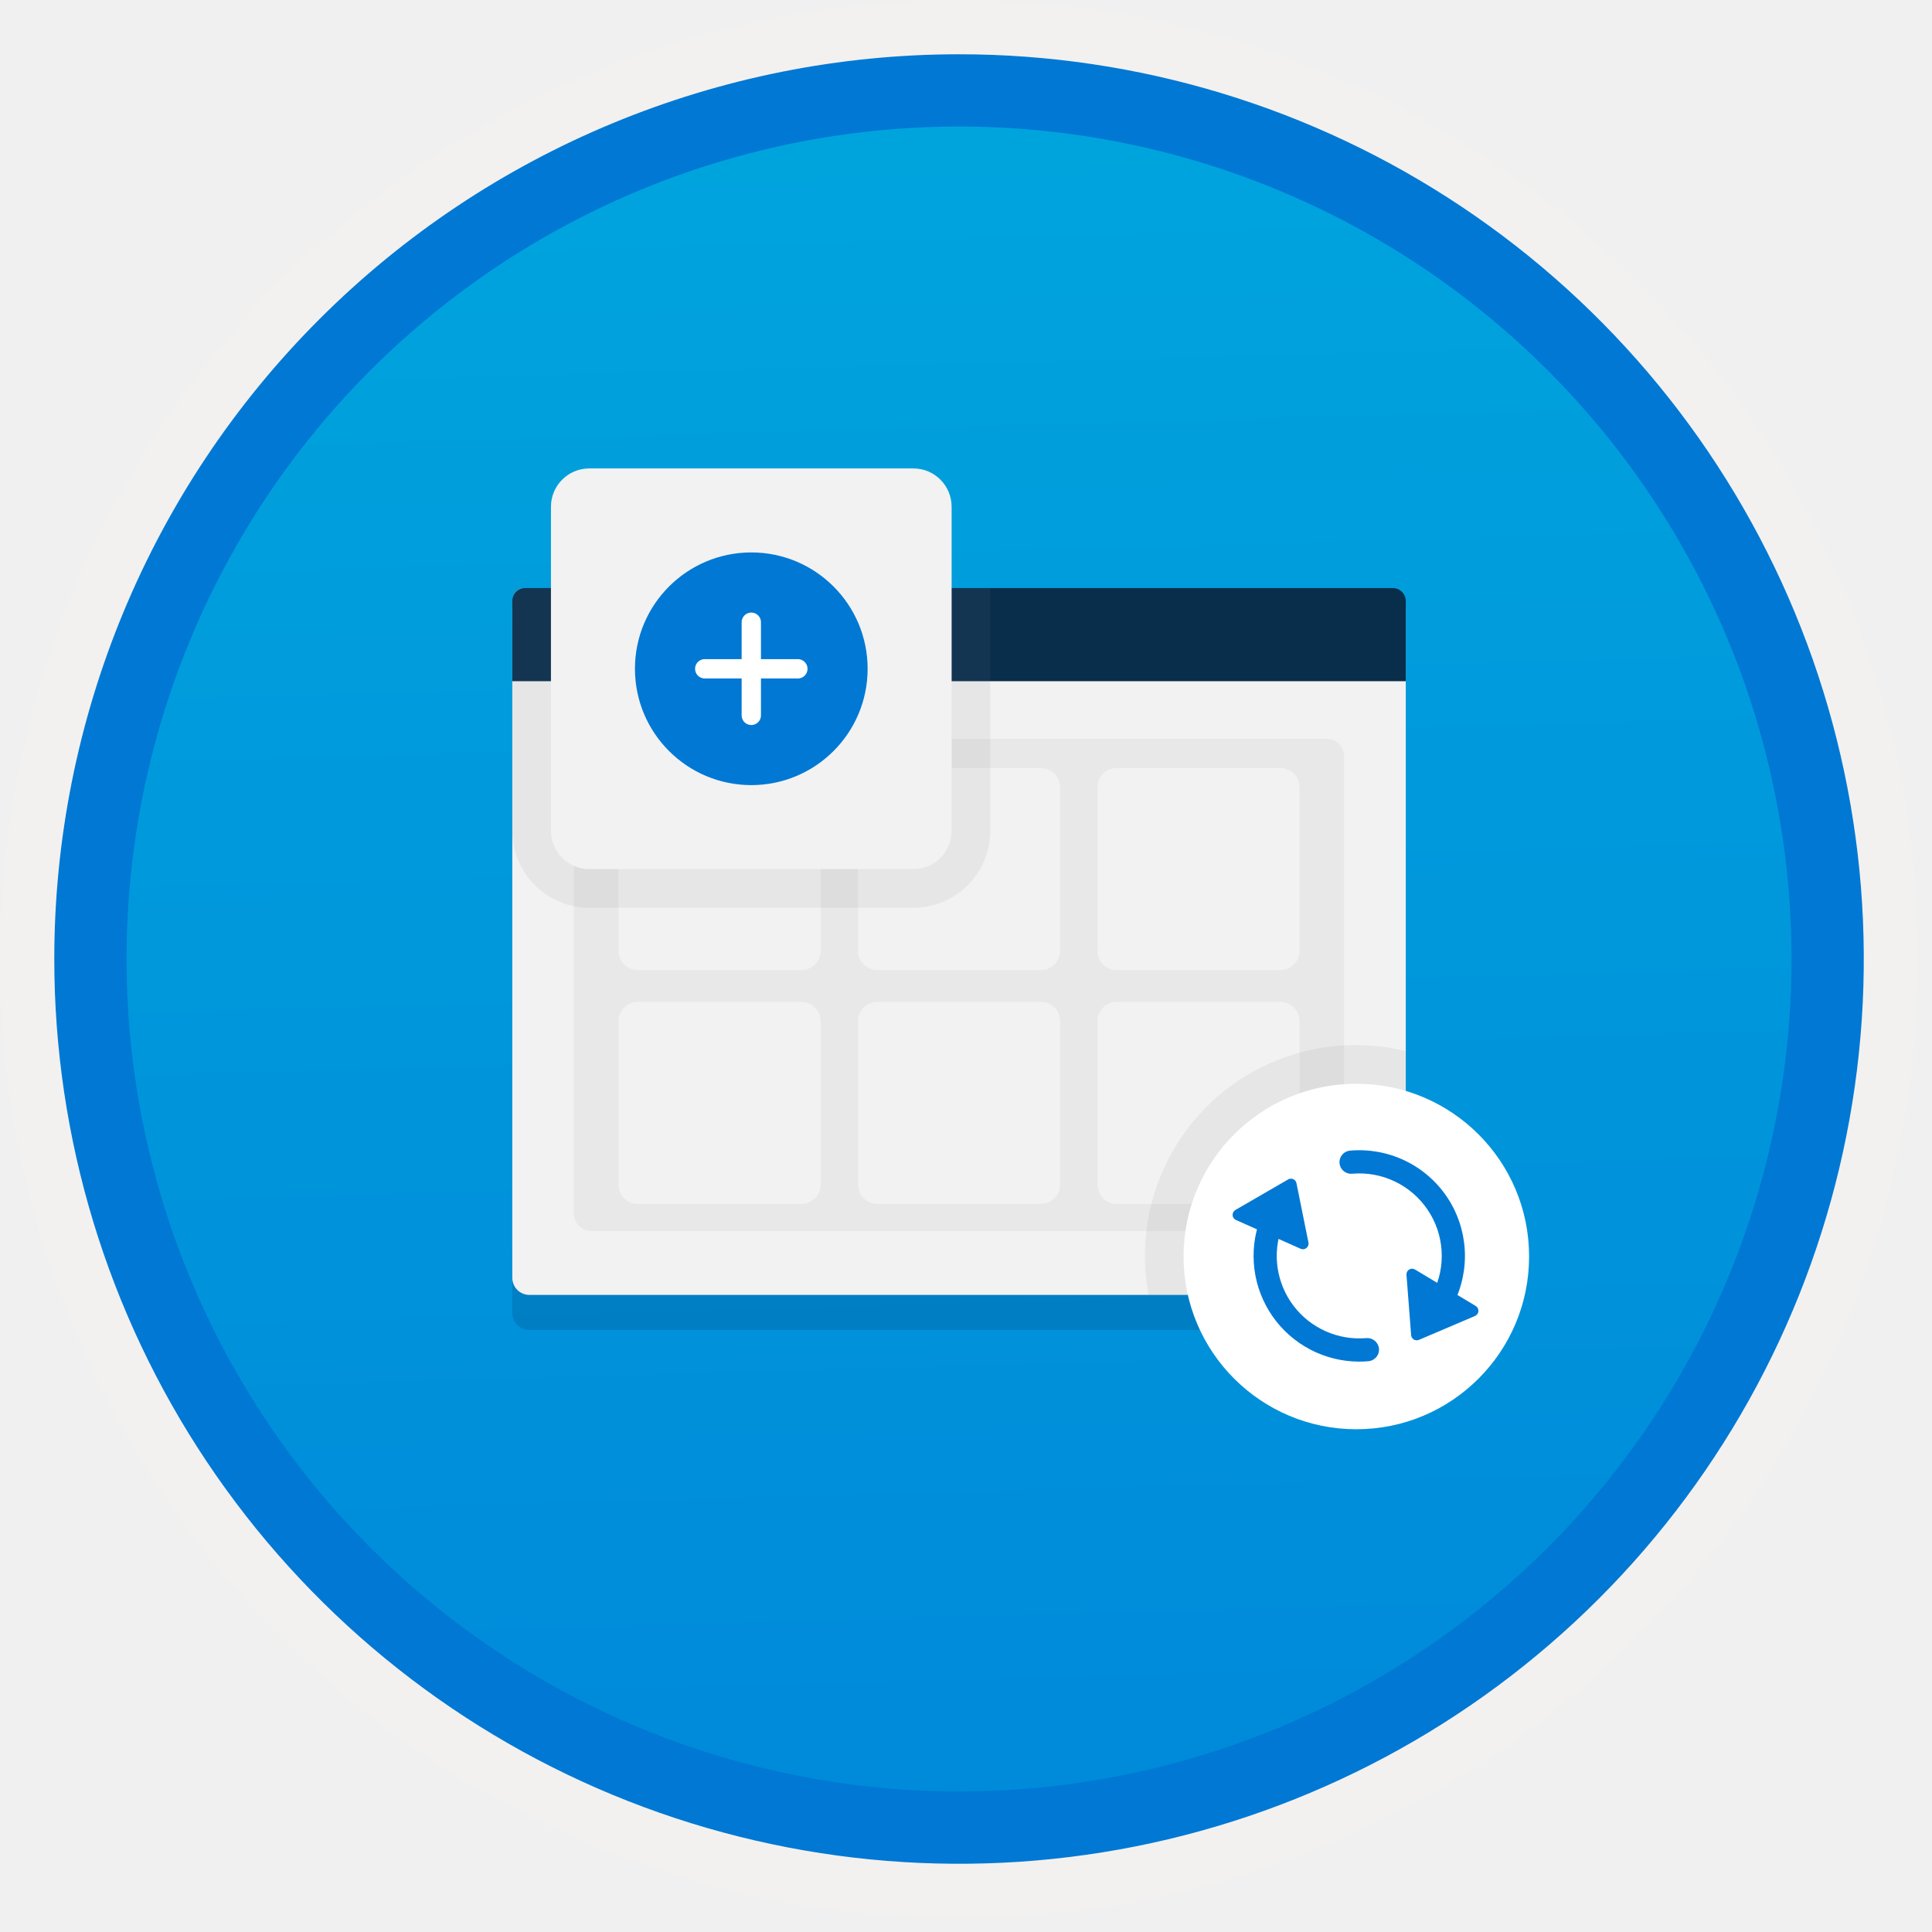
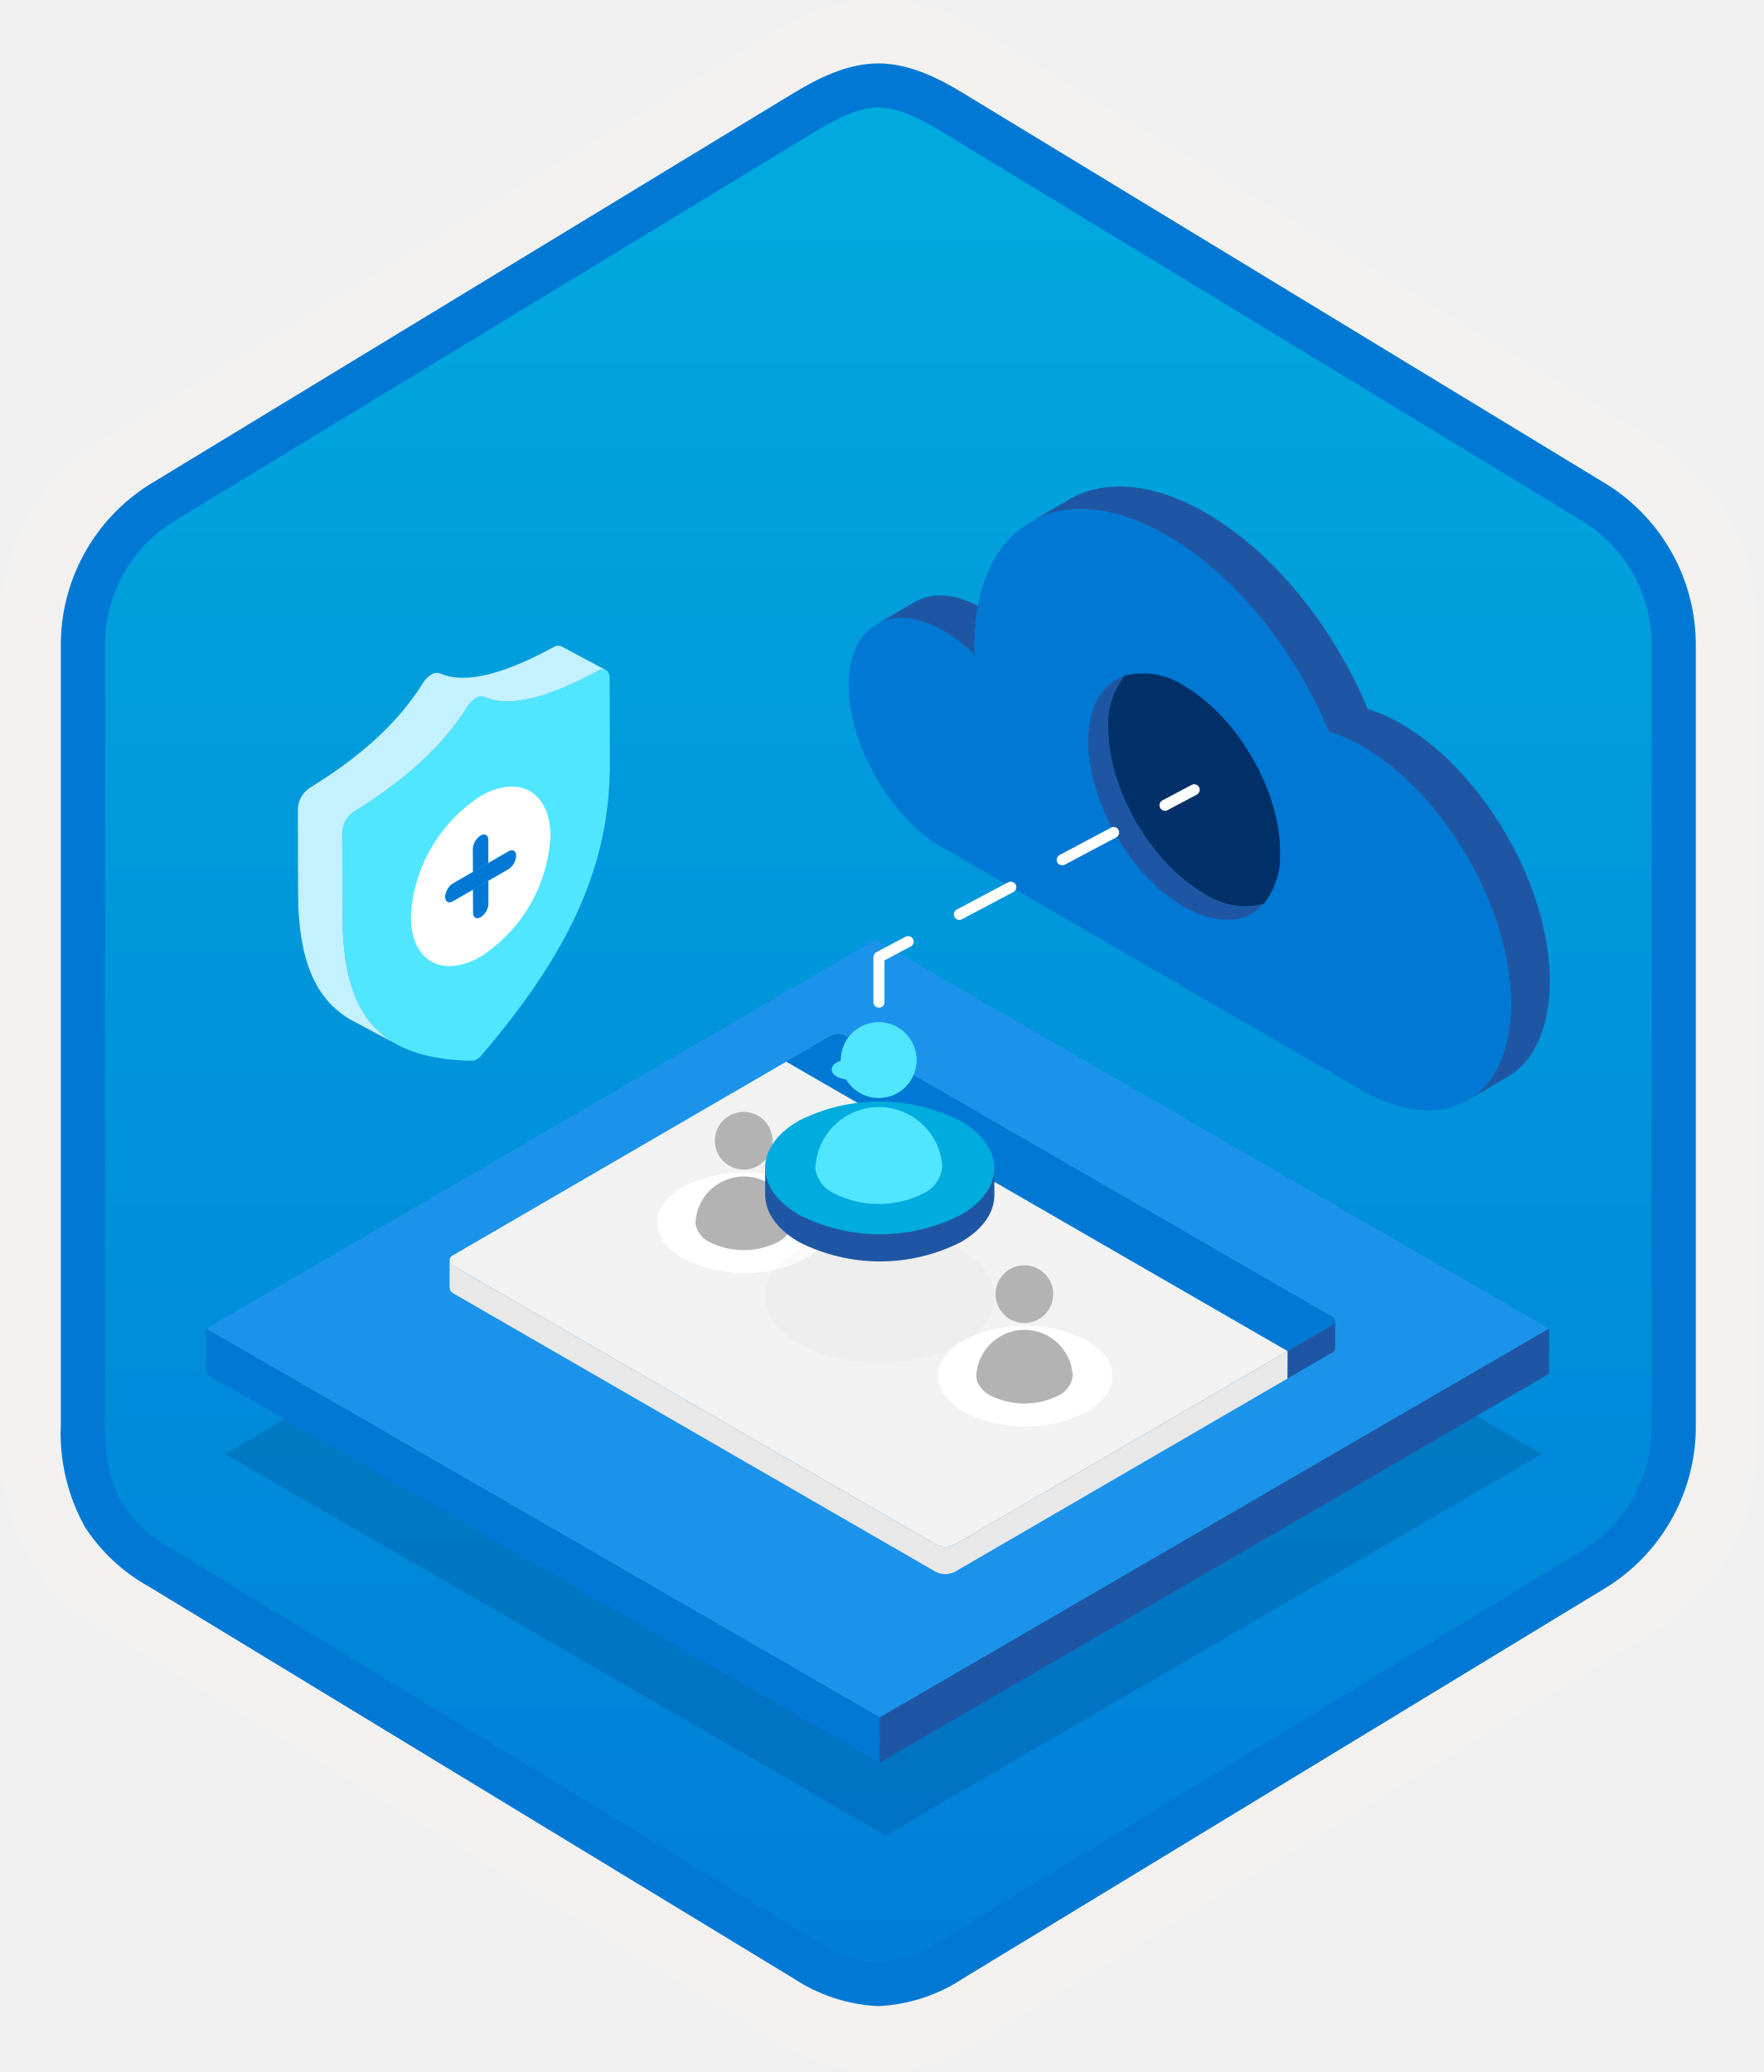
- <svg xmlns="http://www.w3.org/2000/svg" width="100" height="100" viewBox="0 0 100 100" fill="none">
+ <svg xmlns="http://www.w3.org/2000/svg" width="160" height="188" viewBox="0 0 160 188" fill="none">
  <g clip-path="url(#clip0)">
-     <path d="M49.64 96.448C40.382 96.448 31.332 93.703 23.634 88.559C15.936 83.416 9.936 76.105 6.393 67.552C2.85 58.998 1.923 49.586 3.73 40.506C5.536 31.426 9.994 23.085 16.54 16.538C23.087 9.992 31.428 5.534 40.508 3.728C49.588 1.921 59 2.848 67.553 6.391C76.107 9.934 83.418 15.934 88.561 23.632C93.705 31.33 96.45 40.38 96.45 49.638C96.451 55.785 95.24 61.873 92.888 67.552C90.535 73.231 87.088 78.392 82.741 82.739C78.394 87.086 73.234 90.534 67.554 92.886C61.875 95.238 55.787 96.449 49.64 96.448V96.448Z" fill="url(#paint0_linear)" />
-     <path fill-rule="evenodd" clip-rule="evenodd" d="M95.54 49.64C95.54 58.718 92.848 67.593 87.805 75.141C82.761 82.689 75.592 88.572 67.205 92.046C58.818 95.52 49.589 96.429 40.685 94.658C31.782 92.887 23.603 88.515 17.184 82.096C10.765 75.677 6.393 67.498 4.622 58.595C2.851 49.691 3.76 40.462 7.234 32.075C10.708 23.688 16.591 16.519 24.139 11.476C31.688 6.432 40.562 3.74 49.64 3.74C55.668 3.74 61.636 4.927 67.205 7.234C72.774 9.541 77.834 12.921 82.096 17.184C86.359 21.446 89.739 26.506 92.046 32.075C94.353 37.644 95.54 43.612 95.54 49.64V49.64ZM49.64 3.62732e-07C59.458 3.62732e-07 69.055 2.911 77.219 8.366C85.382 13.82 91.744 21.573 95.501 30.644C99.258 39.714 100.242 49.695 98.326 59.324C96.411 68.954 91.683 77.799 84.741 84.741C77.799 91.683 68.954 96.411 59.324 98.326C49.695 100.242 39.714 99.258 30.644 95.501C21.573 91.744 13.82 85.382 8.366 77.219C2.911 69.055 3.62732e-07 59.458 3.62732e-07 49.64C-0.001 43.121 1.283 36.666 3.777 30.643C6.271 24.62 9.928 19.147 14.537 14.537C19.147 9.928 24.62 6.271 30.643 3.777C36.666 1.283 43.121 -0.001 49.64 3.62732e-07V3.62732e-07Z" fill="#F2F1F0" />
-     <path fill-rule="evenodd" clip-rule="evenodd" d="M92.73 49.639C92.73 58.161 90.202 66.492 85.468 73.578C80.733 80.664 74.003 86.187 66.129 89.449C58.256 92.71 49.592 93.563 41.233 91.901C32.874 90.238 25.197 86.134 19.17 80.108C13.144 74.082 9.04 66.404 7.378 58.045C5.715 49.686 6.568 41.023 9.83 33.149C13.091 25.275 18.614 18.545 25.7 13.811C32.786 9.076 41.117 6.549 49.64 6.549C55.298 6.548 60.902 7.663 66.13 9.828C71.358 11.993 76.108 15.167 80.11 19.169C84.111 23.17 87.285 27.92 89.45 33.148C91.616 38.377 92.73 43.98 92.73 49.639V49.639ZM49.64 2.809C58.902 2.809 67.956 5.555 75.657 10.701C83.358 15.847 89.36 23.16 92.905 31.718C96.449 40.275 97.377 49.691 95.57 58.775C93.763 67.859 89.303 76.203 82.753 82.752C76.204 89.302 67.86 93.762 58.776 95.569C49.692 97.376 40.276 96.448 31.718 92.904C23.162 89.359 15.848 83.357 10.702 75.656C5.556 67.955 2.81 58.901 2.81 49.639C2.811 37.219 7.745 25.308 16.527 16.526C25.309 7.744 37.22 2.81 49.64 2.809V2.809Z" fill="#0078D4" />
-     <path opacity="0.2" d="M27.399 68.841H71.881C72.115 68.84 72.339 68.747 72.504 68.582C72.669 68.417 72.763 68.193 72.763 67.959V33.23H26.517V67.959C26.518 68.193 26.611 68.417 26.776 68.582C26.941 68.747 27.165 68.84 27.399 68.841V68.841Z" fill="#003067" />
-     <path d="M27.399 67.025H71.881C72.115 67.024 72.339 66.931 72.504 66.766C72.669 66.6 72.763 66.376 72.763 66.143V31.414H26.517V66.143C26.518 66.376 26.611 66.6 26.776 66.766C26.941 66.931 27.165 67.024 27.399 67.025Z" fill="#F2F2F2" />
-     <path d="M26.517 35.259H72.763V31.114C72.763 31.025 72.746 30.937 72.712 30.855C72.678 30.773 72.629 30.698 72.566 30.635C72.503 30.572 72.428 30.522 72.346 30.488C72.264 30.455 72.176 30.437 72.087 30.438H27.193C27.104 30.437 27.016 30.455 26.934 30.488C26.852 30.522 26.777 30.572 26.715 30.635C26.652 30.698 26.602 30.773 26.568 30.855C26.534 30.937 26.517 31.025 26.517 31.114L26.517 35.259Z" fill="#092E4C" />
-     <path d="M30.075 34.122C30.306 34.121 30.533 34.052 30.725 33.922C30.918 33.793 31.067 33.609 31.155 33.395C31.244 33.18 31.266 32.945 31.22 32.717C31.174 32.49 31.062 32.282 30.897 32.118C30.733 31.955 30.524 31.844 30.296 31.799C30.069 31.755 29.833 31.779 29.619 31.868C29.405 31.957 29.222 32.108 29.094 32.301C28.966 32.495 28.898 32.721 28.899 32.953C28.897 33.108 28.927 33.261 28.986 33.404C29.044 33.547 29.131 33.676 29.241 33.785C29.35 33.894 29.48 33.98 29.624 34.038C29.767 34.096 29.92 34.124 30.075 34.122V34.122Z" fill="#50E6FF" />
-     <path d="M68.664 38.242H30.608C30.106 38.242 29.7 38.649 29.7 39.15V62.808C29.7 63.309 30.106 63.715 30.608 63.715H68.664C69.165 63.715 69.572 63.309 69.572 62.808V39.15C69.572 38.649 69.165 38.242 68.664 38.242Z" fill="#E8E8E8" />
-     <path d="M41.474 39.754H33.013C32.46 39.754 32.013 40.202 32.013 40.754V49.215C32.013 49.767 32.46 50.215 33.013 50.215H41.474C42.026 50.215 42.474 49.767 42.474 49.215V40.754C42.474 40.202 42.026 39.754 41.474 39.754Z" fill="#F2F2F2" />
-     <path d="M53.871 39.754H45.41C44.857 39.754 44.41 40.202 44.41 40.754V49.215C44.41 49.767 44.857 50.215 45.41 50.215H53.871C54.423 50.215 54.871 49.767 54.871 49.215V40.754C54.871 40.202 54.423 39.754 53.871 39.754Z" fill="#F2F2F2" />
-     <path d="M66.267 39.754H57.806C57.254 39.754 56.806 40.202 56.806 40.754V49.215C56.806 49.767 57.254 50.215 57.806 50.215H66.267C66.82 50.215 67.267 49.767 67.267 49.215V40.754C67.267 40.202 66.82 39.754 66.267 39.754Z" fill="#F2F2F2" />
-     <path d="M41.474 51.855H33.013C32.46 51.855 32.013 52.303 32.013 52.855V61.316C32.013 61.869 32.46 62.316 33.013 62.316H41.474C42.026 62.316 42.474 61.869 42.474 61.316V52.855C42.474 52.303 42.026 51.855 41.474 51.855Z" fill="#F2F2F2" />
-     <path d="M53.871 51.855H45.41C44.857 51.855 44.41 52.303 44.41 52.855V61.316C44.41 61.869 44.857 62.316 45.41 62.316H53.871C54.423 62.316 54.871 61.869 54.871 61.316V52.855C54.871 52.303 54.423 51.855 53.871 51.855Z" fill="#F2F2F2" />
-     <path d="M66.267 51.855H57.806C57.254 51.855 56.806 52.303 56.806 52.855V61.316C56.806 61.869 57.254 62.316 57.806 62.316H66.267C66.82 62.316 67.267 61.869 67.267 61.316V52.855C67.267 52.303 66.82 51.855 66.267 51.855Z" fill="#F2F2F2" />
-     <path opacity="0.1" fill-rule="evenodd" clip-rule="evenodd" d="M26.517 30.438V43.003C26.518 44.059 26.938 45.071 27.685 45.818C28.431 46.564 29.444 46.984 30.499 46.986H47.274C48.33 46.984 49.342 46.564 50.089 45.818C50.835 45.071 51.255 44.059 51.256 43.003V30.438H26.517Z" fill="#767676" />
-     <path opacity="0.1" d="M72.763 67.027V54.408C70.99 53.973 69.136 53.99 67.372 54.458C65.607 54.925 63.988 55.828 62.663 57.084C61.339 58.34 60.35 59.909 59.789 61.646C59.228 63.383 59.112 65.233 59.452 67.027L72.763 67.027Z" fill="#767676" />
-     <path d="M47.274 24.246H30.5C29.405 24.246 28.517 25.134 28.517 26.229V43.003C28.517 44.098 29.405 44.985 30.5 44.985H47.274C48.369 44.985 49.256 44.098 49.256 43.003V26.229C49.256 25.134 48.369 24.246 47.274 24.246Z" fill="#F2F2F2" />
-     <path d="M70.204 73.978C75.142 73.978 79.146 69.975 79.146 65.036C79.146 60.097 75.142 56.094 70.204 56.094C65.265 56.094 61.261 60.097 61.261 65.036C61.261 69.975 65.265 73.978 70.204 73.978Z" fill="white" />
-     <path d="M74.697 67.811C74.594 67.81 74.494 67.784 74.404 67.734C74.315 67.683 74.24 67.611 74.186 67.524C74.133 67.436 74.102 67.337 74.098 67.234C74.094 67.132 74.117 67.03 74.163 66.938C74.508 66.259 74.664 65.5 74.617 64.74C74.57 63.98 74.32 63.246 73.893 62.615C73.467 61.984 72.879 61.478 72.192 61.151C71.504 60.823 70.742 60.685 69.983 60.752C69.824 60.766 69.667 60.716 69.545 60.614C69.423 60.511 69.347 60.365 69.333 60.206C69.319 60.048 69.368 59.89 69.471 59.768C69.573 59.646 69.719 59.57 69.878 59.556C70.85 59.471 71.827 59.648 72.708 60.068C73.589 60.487 74.341 61.135 74.888 61.944C75.434 62.752 75.754 63.692 75.814 64.666C75.875 65.64 75.674 66.612 75.233 67.482C75.182 67.581 75.106 67.664 75.011 67.722C74.917 67.78 74.808 67.811 74.697 67.811V67.811Z" fill="#0078D4" />
-     <path d="M70.345 70.477C69.462 70.475 68.593 70.259 67.812 69.849C67.031 69.438 66.36 68.845 65.858 68.119C65.356 67.394 65.036 66.557 64.927 65.681C64.818 64.806 64.922 63.916 65.231 63.09C65.258 63.015 65.299 62.947 65.353 62.889C65.407 62.831 65.471 62.783 65.543 62.75C65.615 62.717 65.693 62.699 65.772 62.696C65.851 62.693 65.93 62.706 66.004 62.733C66.079 62.761 66.147 62.803 66.204 62.858C66.262 62.912 66.309 62.977 66.341 63.049C66.374 63.121 66.391 63.199 66.394 63.278C66.396 63.358 66.382 63.436 66.354 63.51C66.102 64.186 66.024 64.914 66.129 65.628C66.235 66.341 66.519 67.016 66.955 67.59C67.392 68.164 67.966 68.618 68.626 68.91C69.285 69.202 70.008 69.322 70.726 69.26C70.884 69.248 71.041 69.298 71.162 69.4C71.284 69.502 71.361 69.648 71.377 69.805C71.39 69.964 71.341 70.121 71.238 70.243C71.136 70.365 70.99 70.442 70.831 70.455C70.668 70.47 70.506 70.477 70.345 70.477Z" fill="#0078D4" />
-     <path d="M63.944 62.628L66.674 61.047C66.714 61.024 66.759 61.011 66.805 61.008C66.852 61.006 66.897 61.014 66.94 61.033C66.982 61.053 67.019 61.081 67.048 61.117C67.076 61.154 67.096 61.196 67.105 61.241L67.725 64.313C67.735 64.365 67.731 64.419 67.713 64.47C67.695 64.52 67.663 64.564 67.621 64.597C67.58 64.631 67.53 64.652 67.477 64.659C67.424 64.666 67.37 64.658 67.321 64.636L63.972 63.146C63.923 63.124 63.881 63.089 63.85 63.045C63.82 63.001 63.802 62.949 63.799 62.896C63.797 62.842 63.809 62.789 63.834 62.742C63.86 62.694 63.898 62.655 63.944 62.628V62.628Z" fill="#0078D4" />
-     <path d="M76.346 68.114L73.444 69.351C73.401 69.369 73.355 69.377 73.309 69.373C73.263 69.37 73.218 69.356 73.179 69.332C73.139 69.308 73.106 69.275 73.082 69.236C73.058 69.196 73.043 69.151 73.04 69.106L72.799 65.981C72.795 65.928 72.806 65.875 72.83 65.827C72.854 65.779 72.891 65.74 72.936 65.711C72.982 65.683 73.034 65.668 73.087 65.668C73.141 65.668 73.193 65.682 73.239 65.71L76.382 67.597C76.428 67.624 76.465 67.664 76.49 67.712C76.515 67.759 76.526 67.813 76.522 67.866C76.519 67.92 76.5 67.971 76.469 68.015C76.438 68.058 76.396 68.093 76.346 68.114V68.114Z" fill="#0078D4" />
-     <path d="M38.887 40.637C42.212 40.637 44.908 37.941 44.908 34.615C44.908 31.29 42.212 28.594 38.887 28.594C35.561 28.594 32.865 31.29 32.865 34.615C32.865 37.941 35.561 40.637 38.887 40.637Z" fill="#0078D4" />
-     <path d="M38.887 32.207V37.027" stroke="white" stroke-miterlimit="10" stroke-linecap="round" />
-     <path d="M36.477 34.617H41.297" stroke="white" stroke-miterlimit="10" stroke-linecap="round" />
+     <path d="M79.678 188C82.759 187.994 85.78 187.141 88.408 185.534L150.384 147.874C153.165 146.11 155.449 143.665 157.019 140.771C158.589 137.876 159.394 134.628 159.356 131.336V56.621C159.392 53.328 158.587 50.081 157.017 47.187C155.447 44.293 153.163 41.848 150.384 40.083L88.408 2.423C85.775 0.838 82.759 0 79.686 0C76.612 0 73.596 0.838 70.963 2.423L8.988 40.098C6.205 41.86 3.918 44.305 2.345 47.199C0.772 50.093 -0.035 53.342 4.1431e-06 56.636V131.336C-0.019 134.119 0.556 136.874 1.686 139.418C2.816 141.962 4.474 144.236 6.552 146.089V146.115L70.963 185.549C73.588 187.149 76.603 187.996 79.678 188V188ZM80.326 6.952C82.278 6.952 84.755 8.165 86.465 9.209L147.222 46.403C150.974 48.688 153.09 55.284 153.09 60.035L152.458 131.336C152.458 136.087 149.259 140.355 145.506 142.64L85.11 179.021C81.676 181.109 78.885 181.109 75.451 179.021L14.243 142.549C10.49 140.265 7.472 136.072 7.472 131.336V57.688C7.504 55.323 8.113 53.001 9.246 50.925C10.379 48.848 12.001 47.079 13.972 45.771L74.548 9.209C76.258 8.165 78.374 6.952 80.326 6.952Z" fill="#F2F1F0" />
+     <path fill-rule="evenodd" clip-rule="evenodd" d="M87.576 10.533C85.206 9.059 82.47 8.278 79.678 8.278C76.887 8.278 74.151 9.059 71.78 10.533L15.645 44.864C13.119 46.476 11.047 48.706 9.625 51.344C8.203 53.981 7.479 56.938 7.52 59.934V128.037C7.48 131.033 8.206 133.99 9.627 136.627C11.049 139.264 13.121 141.494 15.645 143.107L71.78 177.438C74.151 178.912 76.887 179.693 79.678 179.693C82.47 179.693 85.206 178.912 87.576 177.438L143.711 143.107C146.236 141.495 148.307 139.264 149.729 136.627C151.151 133.99 151.877 131.033 151.837 128.037V59.934C151.875 56.939 151.149 53.983 149.727 51.346C148.305 48.709 146.234 46.478 143.711 44.864L87.576 10.533Z" fill="url(#paint0_linear)" />
+     <path fill-rule="evenodd" clip-rule="evenodd" d="M79.678 9.754C81.362 9.754 83.244 10.62 85.311 11.878L143.777 47.42C145.668 48.633 147.218 50.31 148.278 52.291C149.339 54.273 149.875 56.492 149.837 58.739V129.217C149.875 131.464 149.339 133.683 148.278 135.664C147.218 137.645 145.668 139.322 143.777 140.535L85.312 176.077L85.311 176.078C83.641 177.217 81.696 177.888 79.678 178.021C77.661 177.888 75.716 177.217 74.046 176.078L74.045 176.077L15.582 140.537L15.58 140.536C13.792 139.572 12.267 138.185 11.138 136.496C10.161 134.893 9.52 132.678 9.52 129.217V58.739C9.482 56.492 10.018 54.273 11.079 52.292C12.139 50.311 13.688 48.634 15.58 47.42L74.037 11.883L74.041 11.881C76.124 10.628 77.985 9.754 79.678 9.754ZM87.391 8.461L145.855 44.002C148.333 45.572 150.368 47.751 151.765 50.331C153.162 52.91 153.876 55.805 153.837 58.739V129.217C153.876 132.151 153.162 135.045 151.765 137.625C150.368 140.205 148.333 142.384 145.855 143.954L87.39 179.495C85.096 181.02 82.43 181.893 79.678 182.021C76.926 181.893 74.261 181.02 71.967 179.495H71.966L13.502 143.953L13.499 143.952C11.164 142.659 9.181 140.814 7.723 138.578C6.128 135.725 5.365 132.482 5.52 129.217V58.739C5.481 55.805 6.194 52.91 7.592 50.331C8.989 47.751 11.024 45.572 13.502 44.002L71.967 8.46L71.975 8.455C74.066 7.198 76.773 5.754 79.678 5.754C82.564 5.754 85.282 7.177 87.391 8.461V8.461Z" fill="#0078D4" />
+     <path opacity="0.2" d="M139.887 131.927L80.337 166.534L20.398 131.928L79.948 97.321L139.887 131.927Z" fill="#003067" />
+     <path d="M140.532 120.546L79.81 155.834L18.698 120.551L79.42 85.263L140.532 120.546Z" fill="#1B93EB" />
+     <path d="M140.532 120.546L140.52 124.652L79.798 159.94L79.81 155.834L140.532 120.546Z" fill="#1F56A3" />
+     <path d="M79.81 155.834L79.798 159.94L18.686 124.657L18.698 120.551L79.81 155.834Z" fill="#0078D4" />
+     <path d="M83.023 54.605L79.491 56.658C81.05 55.752 83.209 55.879 85.588 57.253C86.608 57.85 87.55 58.569 88.397 59.393L91.928 57.341C91.082 56.517 90.139 55.798 89.12 55.201C86.741 53.827 84.582 53.699 83.023 54.605Z" fill="#1F56A3" />
+     <path d="M127.108 65.672C126.154 65.11 125.136 64.662 124.076 64.339C120.991 56.924 115.577 50.107 109.384 46.531C104.547 43.739 100.165 43.479 97 45.318L93.468 47.371C96.633 45.531 101.015 45.791 105.852 48.584C112.045 52.16 117.459 58.977 120.545 66.391C121.604 66.715 122.622 67.162 123.576 67.725C131.059 72.045 137.092 82.524 137.067 91.113C137.07 92.05 136.988 92.986 136.82 93.909C136.802 94.041 136.758 94.168 136.739 94.32C136.499 95.418 136.097 96.474 135.545 97.454C135.482 97.56 135.403 97.646 135.34 97.752C134.767 98.599 134.013 99.307 133.132 99.825L136.664 97.773C137.545 97.254 138.299 96.546 138.872 95.7C138.934 95.594 139.014 95.507 139.077 95.401C139.628 94.422 140.031 93.365 140.271 92.267C140.29 92.115 140.334 91.988 140.352 91.856C140.519 90.934 140.602 89.998 140.599 89.06C140.623 80.472 134.591 69.993 127.108 65.672Z" fill="#1F56A3" />
+     <path d="M105.852 48.584C112.045 52.16 117.459 58.977 120.545 66.392C121.604 66.715 122.622 67.162 123.576 67.725C131.059 72.046 137.092 82.524 137.067 91.113C137.07 92.05 136.988 92.987 136.82 93.909C136.802 94.041 136.758 94.168 136.74 94.32C136.499 95.418 136.097 96.474 135.545 97.454C135.483 97.56 135.403 97.646 135.34 97.753C132.995 101.157 128.55 101.825 123.47 98.892L84.685 76.408C80.366 73.416 76.976 67.269 76.991 62.153C77.006 56.711 80.862 54.524 85.589 57.253C86.608 57.85 87.551 58.569 88.397 59.393C88.38 59.108 88.381 58.845 88.381 58.571C88.413 47.495 96.231 43.029 105.852 48.584Z" fill="#0078D4" />
+     <path d="M109.208 81.051C104.401 78.276 100.527 71.565 100.542 66.042C100.449 64.336 100.98 62.655 102.035 61.312C100.026 61.989 98.731 64.073 98.722 67.246C98.706 72.77 102.58 79.48 107.387 82.256C110.413 84.003 113.074 83.779 114.642 82.008C113.72 82.244 112.759 82.28 111.822 82.115C110.885 81.95 109.994 81.587 109.208 81.051Z" fill="#1F56A3" />
+     <path d="M107.444 62.254C106.661 61.721 105.774 61.361 104.841 61.198C103.909 61.036 102.952 61.074 102.035 61.311C100.98 62.654 100.449 64.336 100.542 66.041C100.527 71.565 104.401 78.275 109.208 81.051C109.994 81.587 110.885 81.95 111.822 82.115C112.759 82.28 113.721 82.243 114.642 82.008C115.693 80.669 116.221 78.995 116.128 77.296C116.144 71.772 112.269 65.04 107.444 62.254Z" fill="#003067" />
+     <path d="M78.227 96.372C78.366 96.419 78.487 96.508 78.572 96.627C78.658 96.746 78.704 96.888 78.705 97.034C78.706 97.181 78.661 97.324 78.577 97.443C78.492 97.563 78.373 97.653 78.235 97.702C77.879 97.885 77.484 97.981 77.084 97.981C76.684 97.982 76.289 97.887 75.933 97.706C75.282 97.33 75.279 96.744 75.919 96.372C76.276 96.19 76.672 96.095 77.073 96.095C77.474 96.095 77.87 96.19 78.227 96.372V96.372Z" fill="#50E6FF" />
+     <path d="M120.851 119.469C120.931 119.496 121 119.548 121.049 119.616C121.098 119.685 121.125 119.767 121.125 119.851C121.126 119.935 121.1 120.017 121.052 120.086C121.003 120.155 120.935 120.207 120.855 120.235L116.803 122.591L71.321 96.332L75.076 94.149L75.374 93.977C75.578 93.872 75.805 93.817 76.035 93.817C76.265 93.817 76.492 93.872 76.696 93.977L120.851 119.469ZM75.933 97.706C76.289 97.888 76.684 97.983 77.084 97.982C77.484 97.981 77.879 97.886 78.235 97.703C78.373 97.654 78.492 97.564 78.577 97.444C78.661 97.325 78.706 97.181 78.705 97.035C78.704 96.889 78.658 96.746 78.572 96.627C78.486 96.509 78.366 96.42 78.227 96.373C77.87 96.191 77.474 96.096 77.073 96.096C76.672 96.096 76.276 96.191 75.919 96.373C75.279 96.745 75.282 97.331 75.933 97.706" fill="#0078D4" />
+     <path d="M71.321 96.331L116.803 122.59L86.625 140.127C86.357 140.263 86.062 140.333 85.762 140.333C85.463 140.333 85.167 140.263 84.9 140.127L41.148 114.868C41.045 114.832 40.954 114.765 40.89 114.676C40.826 114.587 40.791 114.48 40.791 114.37C40.79 114.26 40.824 114.153 40.887 114.063C40.95 113.973 41.039 113.905 41.143 113.869L71.321 96.331Z" fill="#F2F2F2" />
+     <path d="M120.855 120.235L116.803 122.59L116.796 125.082L120.848 122.727C120.923 122.693 120.987 122.64 121.035 122.573C121.082 122.506 121.111 122.428 121.118 122.346L121.125 119.854C121.118 119.936 121.089 120.014 121.042 120.081C120.994 120.148 120.93 120.201 120.855 120.235Z" fill="#1F56A3" />
+     <path d="M86.625 140.128C86.357 140.263 86.062 140.334 85.762 140.334C85.463 140.334 85.167 140.263 84.9 140.128L41.148 114.868C41.049 114.824 40.964 114.754 40.901 114.665C40.838 114.577 40.8 114.473 40.791 114.365L40.784 116.857C40.793 116.965 40.831 117.069 40.894 117.157C40.957 117.246 41.042 117.316 41.141 117.36L84.893 142.62C85.16 142.755 85.456 142.826 85.755 142.826C86.055 142.826 86.35 142.755 86.618 142.62L116.796 125.082L116.803 122.591L86.625 140.128Z" fill="#E8E8E8" />
+     <path d="M98.575 121.623C101.67 123.411 101.686 126.308 98.611 128.095C96.88 128.977 94.964 129.437 93.021 129.438C91.078 129.439 89.163 128.98 87.43 128.1C84.328 126.308 84.319 123.406 87.394 121.619C89.126 120.738 91.042 120.279 92.985 120.279C94.928 120.28 96.843 120.741 98.575 121.623V121.623Z" fill="white" />
+     <path d="M97.294 124.535C97.169 123.473 96.661 122.493 95.864 121.779C95.067 121.066 94.037 120.669 92.968 120.662C91.898 120.656 90.864 121.04 90.058 121.744C89.252 122.447 88.732 123.421 88.594 124.481C88.563 124.635 88.55 124.791 88.557 124.948C88.62 125.309 88.77 125.649 88.993 125.939C89.216 126.229 89.506 126.462 89.839 126.616C90.798 127.1 91.858 127.352 92.933 127.352C94.008 127.352 95.068 127.1 96.028 126.616C96.359 126.462 96.647 126.229 96.868 125.939C97.088 125.648 97.234 125.308 97.294 124.948C97.321 124.812 97.321 124.671 97.294 124.535V124.535Z" fill="#B3B3B3" />
+     <path d="M92.944 120.04C93.461 120.036 93.966 119.88 94.394 119.591C94.822 119.301 95.155 118.891 95.351 118.413C95.546 117.934 95.596 117.408 95.493 116.902C95.39 116.395 95.14 115.93 94.773 115.566C94.406 115.201 93.94 114.954 93.433 114.854C92.925 114.754 92.4 114.807 91.923 115.005C91.445 115.204 91.037 115.54 90.751 115.97C90.464 116.4 90.311 116.905 90.311 117.422C90.311 117.767 90.38 118.109 90.512 118.427C90.645 118.745 90.839 119.034 91.084 119.278C91.329 119.521 91.619 119.713 91.938 119.844C92.257 119.975 92.599 120.041 92.944 120.04Z" fill="#B3B3B3" />
+     <path d="M73.109 107.706C76.205 109.494 76.221 112.391 73.146 114.178C71.415 115.06 69.499 115.52 67.556 115.521C65.613 115.522 63.697 115.063 61.965 114.183C58.862 112.391 58.854 109.489 61.929 107.702C63.661 106.821 65.576 106.362 67.52 106.362C69.463 106.363 71.378 106.824 73.109 107.706Z" fill="white" />
+     <g opacity="0.2">
+       <path opacity="0.2" d="M87.138 113.388C91.209 115.738 91.23 119.548 87.186 121.898C84.91 123.057 82.391 123.662 79.836 123.663C77.281 123.664 74.762 123.061 72.484 121.904C68.404 119.548 68.392 115.732 72.436 113.382C74.713 112.223 77.233 111.619 79.788 111.62C82.343 111.621 84.862 112.227 87.138 113.388V113.388Z" fill="#767676" />
+     </g>
+     <path d="M71.829 110.617C71.705 109.555 71.196 108.575 70.399 107.861C69.602 107.148 68.572 106.751 67.503 106.744C66.433 106.738 65.398 107.122 64.593 107.826C63.787 108.529 63.267 109.503 63.129 110.563C63.098 110.717 63.086 110.873 63.092 111.03C63.155 111.391 63.305 111.731 63.528 112.021C63.752 112.311 64.041 112.544 64.374 112.698C65.334 113.182 66.394 113.434 67.468 113.434C68.543 113.434 69.603 113.182 70.563 112.698C70.894 112.544 71.182 112.311 71.403 112.021C71.623 111.73 71.769 111.39 71.829 111.03C71.856 110.894 71.856 110.753 71.829 110.617V110.617Z" fill="#B3B3B3" />
+     <path d="M67.479 106.122C67.996 106.118 68.501 105.962 68.929 105.673C69.357 105.383 69.69 104.973 69.886 104.495C70.082 104.016 70.131 103.49 70.028 102.984C69.925 102.477 69.675 102.012 69.308 101.648C68.942 101.283 68.475 101.036 67.968 100.936C67.46 100.836 66.935 100.889 66.458 101.087C65.98 101.286 65.573 101.622 65.286 102.052C64.999 102.482 64.846 102.987 64.846 103.504C64.846 103.849 64.915 104.191 65.047 104.509C65.18 104.827 65.374 105.117 65.619 105.36C65.864 105.603 66.154 105.795 66.473 105.926C66.792 106.057 67.134 106.123 67.479 106.122V106.122Z" fill="#B3B3B3" />
+     <path d="M90.206 105.781H89.118C88.555 105.138 87.885 104.596 87.139 104.179C84.862 103.018 82.343 102.412 79.788 102.411C77.233 102.41 74.714 103.014 72.436 104.173C71.693 104.591 71.028 105.135 70.47 105.781H69.416V108.405C69.412 109.956 70.432 111.51 72.484 112.695C74.762 113.852 77.281 114.455 79.836 114.454C82.391 114.453 84.91 113.849 87.186 112.689C89.209 111.514 90.215 109.973 90.205 108.433H90.206V105.781Z" fill="#1F56A3" />
+     <path d="M87.138 101.711C91.209 104.061 91.23 107.871 87.186 110.221C84.91 111.381 82.391 111.986 79.836 111.987C77.281 111.988 74.762 111.385 72.484 110.227C68.404 107.871 68.392 104.055 72.436 101.705C74.713 100.546 77.233 99.942 79.788 99.943C82.343 99.944 84.862 100.55 87.138 101.711V101.711Z" fill="url(#paint1_linear)" />
+     <path d="M85.455 105.539C85.291 104.142 84.622 102.853 83.574 101.915C82.526 100.978 81.172 100.455 79.766 100.446C78.36 100.438 76.999 100.943 75.939 101.868C74.88 102.793 74.196 104.073 74.015 105.468C73.974 105.67 73.957 105.876 73.965 106.082C74.049 106.556 74.246 107.003 74.539 107.385C74.833 107.767 75.214 108.072 75.651 108.275C76.913 108.912 78.307 109.243 79.721 109.243C81.134 109.243 82.528 108.912 83.79 108.275C84.225 108.072 84.604 107.766 84.894 107.384C85.184 107.002 85.376 106.555 85.455 106.082C85.49 105.902 85.49 105.718 85.455 105.539V105.539Z" fill="#50E6FF" />
+     <path d="M79.735 99.628C80.415 99.624 81.078 99.418 81.641 99.038C82.204 98.657 82.642 98.118 82.9 97.489C83.157 96.859 83.222 96.168 83.087 95.502C82.952 94.835 82.622 94.224 82.14 93.745C81.658 93.266 81.044 92.94 80.377 92.809C79.71 92.678 79.019 92.747 78.392 93.008C77.764 93.269 77.228 93.71 76.85 94.276C76.473 94.842 76.272 95.506 76.272 96.186C76.272 96.64 76.362 97.089 76.537 97.507C76.712 97.926 76.967 98.306 77.289 98.626C77.61 98.946 77.992 99.199 78.412 99.371C78.832 99.543 79.281 99.63 79.735 99.628V99.628Z" fill="#50E6FF" />
+     <path d="M108.335 71.658L105.685 73.065" stroke="white" stroke-linecap="round" stroke-linejoin="round" />
+     <path d="M101.025 75.539L84.715 84.198" stroke="white" stroke-linecap="round" stroke-linejoin="round" stroke-dasharray="5.28 5.28" />
+     <path d="M82.384 85.435L79.735 86.842V90.927" stroke="white" stroke-linecap="round" stroke-linejoin="round" />
+     <path d="M43.163 63.342C42.858 63.531 42.602 63.788 42.414 64.093C40.011 67.98 36.3 71.073 32.109 73.642C31.801 73.851 31.546 74.127 31.362 74.45C31.178 74.773 31.071 75.133 31.048 75.504L31.07 83.19C31.096 92.298 34.587 96.181 43.005 96.245L43.505 95.957C51.896 86.188 55.353 78.293 55.328 69.185L55.306 61.499C55.304 60.825 54.825 60.552 54.238 60.866C50.047 63.136 46.33 64.332 43.913 63.228C43.787 63.189 43.654 63.179 43.525 63.199C43.395 63.219 43.271 63.268 43.163 63.342V63.342Z" fill="#50E6FF" />
+     <path d="M28.08 71.496C32.271 68.927 35.982 65.835 38.386 61.947C38.573 61.642 38.829 61.385 39.134 61.196C39.242 61.122 39.366 61.073 39.496 61.053C39.626 61.033 39.759 61.043 39.885 61.082C42.302 62.186 46.018 60.99 50.21 58.72C50.32 58.647 50.447 58.603 50.578 58.594C50.71 58.584 50.842 58.609 50.961 58.665L54.989 60.812C54.87 60.755 54.738 60.73 54.606 60.74C54.475 60.75 54.348 60.793 54.238 60.866C50.047 63.136 46.33 64.332 43.913 63.228C43.787 63.19 43.654 63.18 43.525 63.2C43.395 63.219 43.271 63.268 43.163 63.343C42.858 63.531 42.602 63.788 42.414 64.094C40.01 67.981 36.3 71.073 32.109 73.642C31.801 73.851 31.546 74.127 31.362 74.45C31.178 74.773 31.071 75.134 31.048 75.504L31.07 83.19C31.087 89.056 32.541 92.755 35.822 94.662L31.794 92.516C28.512 90.609 27.058 86.91 27.042 81.044L27.02 73.358C27.042 72.987 27.15 72.627 27.333 72.304C27.517 71.981 27.773 71.705 28.08 71.496Z" fill="#C3F1FF" />
+     <path d="M43.592 75.805C43.386 75.939 43.215 76.12 43.093 76.332C42.97 76.545 42.899 76.783 42.886 77.028L42.892 79.105L44.309 78.286L44.303 76.21C44.302 75.763 43.988 75.576 43.592 75.805Z" fill="#0078D4" />
+     <path d="M44.319 81.998L44.313 79.922L42.896 80.74L42.902 82.816C42.903 83.264 43.224 83.446 43.613 83.222C43.819 83.088 43.991 82.908 44.114 82.695C44.236 82.482 44.307 82.243 44.319 81.998V81.998Z" fill="#0078D4" />
+     <path d="M41.085 80.147C40.879 80.281 40.707 80.461 40.584 80.674C40.461 80.887 40.391 81.126 40.378 81.371C40.38 81.826 40.693 82.012 41.089 81.783L42.896 80.74L44.314 79.922L46.127 78.875C46.333 78.74 46.505 78.558 46.627 78.344C46.75 78.13 46.821 77.89 46.833 77.644C46.832 77.197 46.512 77.014 46.122 77.239L44.309 78.286L42.892 79.104L41.085 80.147Z" fill="#0078D4" />
+     <path d="M49.936 75.853C49.821 78.045 49.189 80.178 48.092 82.078C46.995 83.978 45.463 85.592 43.623 86.788C40.124 88.808 37.28 87.187 37.269 83.167C37.385 80.977 38.018 78.845 39.115 76.946C40.212 75.047 41.743 73.434 43.582 72.24C47.081 70.219 49.925 71.84 49.936 75.853ZM41.089 81.784L42.896 80.741L42.902 82.817C42.903 83.264 43.224 83.447 43.613 83.222C43.819 83.089 43.991 82.908 44.113 82.695C44.236 82.483 44.307 82.244 44.319 81.999L44.313 79.922L46.127 78.876C46.333 78.74 46.505 78.559 46.627 78.345C46.75 78.131 46.821 77.891 46.833 77.645C46.832 77.197 46.512 77.015 46.122 77.24L44.309 78.286L44.303 76.21C44.302 75.763 43.988 75.576 43.592 75.805C43.386 75.939 43.215 76.12 43.093 76.332C42.97 76.545 42.899 76.783 42.886 77.028L42.892 79.105L41.085 80.148C40.879 80.281 40.707 80.462 40.584 80.675C40.461 80.887 40.391 81.126 40.378 81.371C40.38 81.826 40.693 82.013 41.089 81.784" fill="white" />
  </g>
  <defs>
-     <linearGradient id="paint0_linear" x1="47.87" y1="-15.155" x2="51.852" y2="130.613" gradientUnits="userSpaceOnUse">
+     <linearGradient id="paint0_linear" x1="79.678" y1="8.278" x2="79.678" y2="179.693" gradientUnits="userSpaceOnUse">
+       <stop stop-color="#00ABDE" />
+       <stop offset="1" stop-color="#007ED8" />
+     </linearGradient>
+     <linearGradient id="paint1_linear" x1="1512.64" y1="1376.11" x2="1944.94" y2="1376.11" gradientUnits="userSpaceOnUse">
      <stop stop-color="#00ABDE" />
      <stop offset="1" stop-color="#007ED8" />
    </linearGradient>
    <clipPath id="clip0">
-       <rect width="99.28" height="99.28" fill="white" />
+       <rect width="159.356" height="188" fill="white" />
    </clipPath>
  </defs>
</svg>
